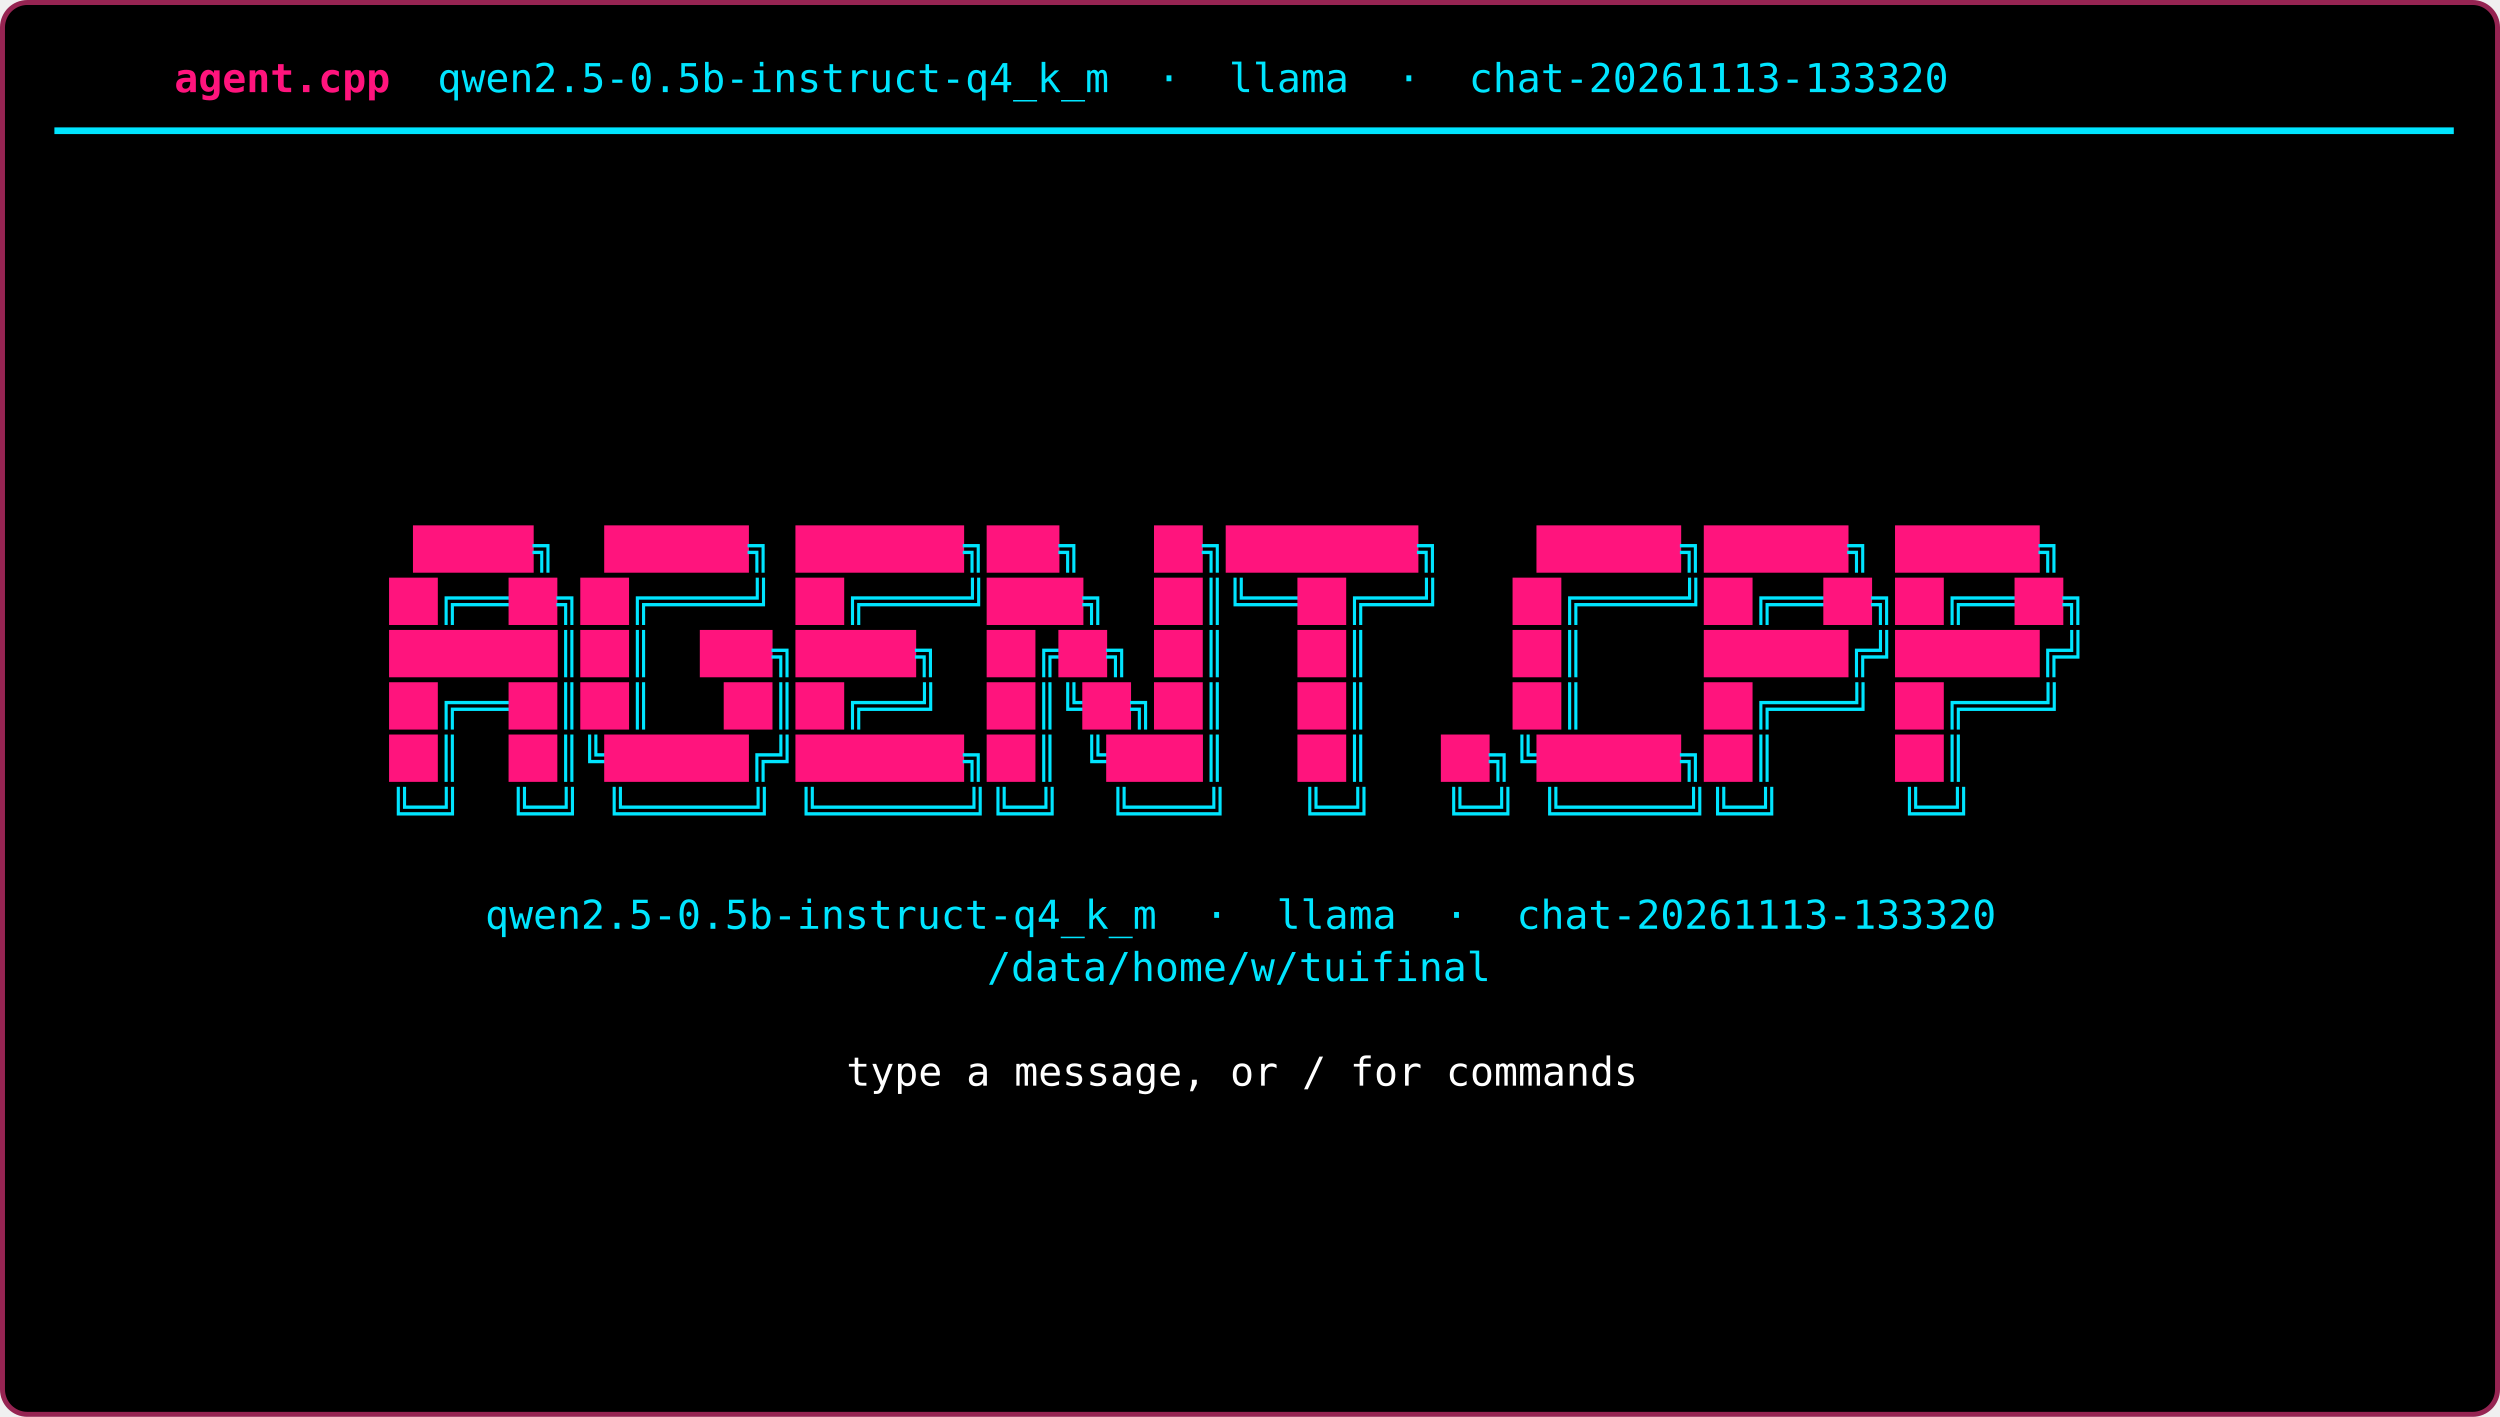
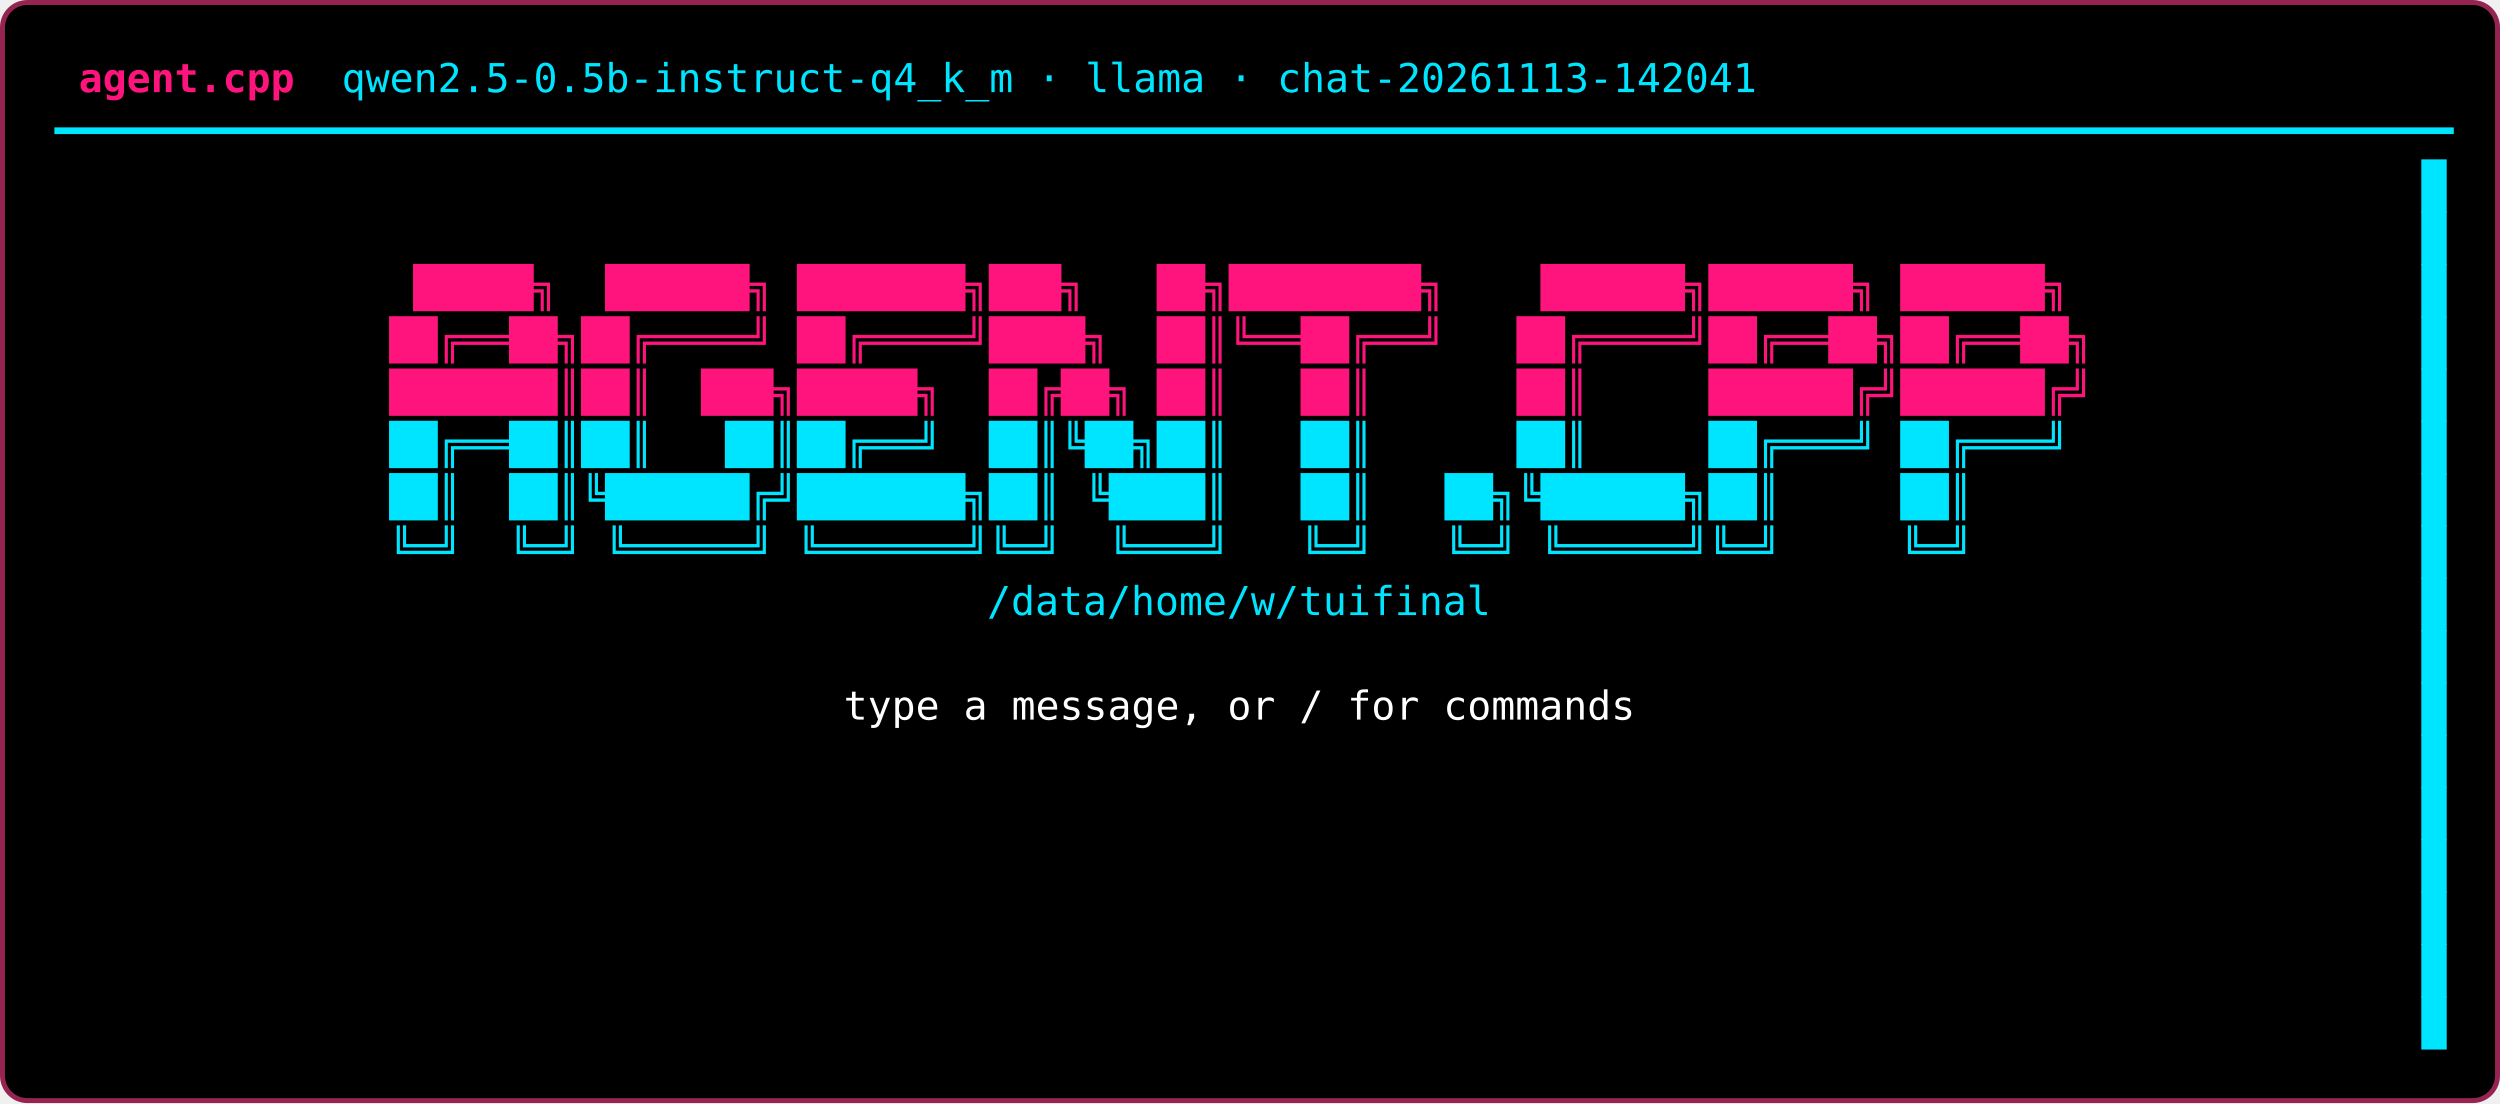
- <svg xmlns="http://www.w3.org/2000/svg" width="1004" height="569" viewBox="0 0 1004 569" role="img" aria-label="agent.cpp chat screen">
-   <rect x="1" y="1" width="1002" height="567" rx="10" fill="#000000" stroke="#962452" stroke-width="2" />
-   <text x="70.0" y="37.0" font-family="SFMono-Regular,Menlo,Consolas,'DejaVu Sans Mono',monospace" font-size="16" fill="#ff147d" font-weight="bold" xml:space="preserve" textLength="86.4" lengthAdjust="spacing">agent.cpp</text>
-   <text x="156.4" y="37.0" font-family="SFMono-Regular,Menlo,Consolas,'DejaVu Sans Mono',monospace" font-size="16" fill="#00e5ff" xml:space="preserve" textLength="624.0" lengthAdjust="spacing">  qwen2.5-0.5b-instruct-q4_k_m  ·  llama  ·  chat-20261113-133320</text>
+ <svg xmlns="http://www.w3.org/2000/svg" width="1004" height="443" viewBox="0 0 1004 443" role="img" aria-label="agent.cpp chat screen">
+   <rect x="1" y="1" width="1002" height="441" rx="10" fill="#000000" stroke="#962452" stroke-width="2" />
+   <text x="31.6" y="37.0" font-family="SFMono-Regular,Menlo,Consolas,'DejaVu Sans Mono',monospace" font-size="16" fill="#ff147d" font-weight="bold" xml:space="preserve" textLength="86.4" lengthAdjust="spacing">agent.cpp</text>
+   <text x="137.2" y="37.0" font-family="SFMono-Regular,Menlo,Consolas,'DejaVu Sans Mono',monospace" font-size="16" fill="#00e5ff" xml:space="preserve" textLength="566.4" lengthAdjust="spacing">qwen2.5-0.5b-instruct-q4_k_m · llama · chat-20261113-142041</text>
  <text x="22.0" y="58.0" font-family="SFMono-Regular,Menlo,Consolas,'DejaVu Sans Mono',monospace" font-size="16" fill="#00e5ff" xml:space="preserve" textLength="960.0" lengthAdjust="spacing">━━━━━━━━━━━━━━━━━━━━━━━━━━━━━━━━━━━━━━━━━━━━━━━━━━━━━━━━━━━━━━━━━━━━━━━━━━━━━━━━━━━━━━━━━━━━━━━━━━━━</text>
-   <text x="166.0" y="226.0" font-family="SFMono-Regular,Menlo,Consolas,'DejaVu Sans Mono',monospace" font-size="16" fill="#ff147d" xml:space="preserve" textLength="48.0" lengthAdjust="spacing">█████</text>
-   <text x="214.0" y="226.0" font-family="SFMono-Regular,Menlo,Consolas,'DejaVu Sans Mono',monospace" font-size="16" fill="#00e5ff" xml:space="preserve" textLength="28.8" lengthAdjust="spacing">╗  </text>
-   <text x="242.8" y="226.0" font-family="SFMono-Regular,Menlo,Consolas,'DejaVu Sans Mono',monospace" font-size="16" fill="#ff147d" xml:space="preserve" textLength="57.6" lengthAdjust="spacing">██████</text>
-   <text x="300.4" y="226.0" font-family="SFMono-Regular,Menlo,Consolas,'DejaVu Sans Mono',monospace" font-size="16" fill="#00e5ff" xml:space="preserve" textLength="19.2" lengthAdjust="spacing">╗ </text>
-   <text x="319.6" y="226.0" font-family="SFMono-Regular,Menlo,Consolas,'DejaVu Sans Mono',monospace" font-size="16" fill="#ff147d" xml:space="preserve" textLength="67.2" lengthAdjust="spacing">███████</text>
-   <text x="386.8" y="226.0" font-family="SFMono-Regular,Menlo,Consolas,'DejaVu Sans Mono',monospace" font-size="16" fill="#00e5ff" xml:space="preserve" textLength="9.6" lengthAdjust="spacing">╗</text>
-   <text x="396.4" y="226.0" font-family="SFMono-Regular,Menlo,Consolas,'DejaVu Sans Mono',monospace" font-size="16" fill="#ff147d" xml:space="preserve" textLength="28.8" lengthAdjust="spacing">███</text>
-   <text x="425.2" y="226.0" font-family="SFMono-Regular,Menlo,Consolas,'DejaVu Sans Mono',monospace" font-size="16" fill="#00e5ff" xml:space="preserve" textLength="38.4" lengthAdjust="spacing">╗   </text>
-   <text x="463.6" y="226.0" font-family="SFMono-Regular,Menlo,Consolas,'DejaVu Sans Mono',monospace" font-size="16" fill="#ff147d" xml:space="preserve" textLength="19.2" lengthAdjust="spacing">██</text>
-   <text x="482.8" y="226.0" font-family="SFMono-Regular,Menlo,Consolas,'DejaVu Sans Mono',monospace" font-size="16" fill="#00e5ff" xml:space="preserve" textLength="9.6" lengthAdjust="spacing">╗</text>
-   <text x="492.4" y="226.0" font-family="SFMono-Regular,Menlo,Consolas,'DejaVu Sans Mono',monospace" font-size="16" fill="#ff147d" xml:space="preserve" textLength="76.8" lengthAdjust="spacing">████████</text>
-   <text x="569.2" y="226.0" font-family="SFMono-Regular,Menlo,Consolas,'DejaVu Sans Mono',monospace" font-size="16" fill="#00e5ff" xml:space="preserve" textLength="48.0" lengthAdjust="spacing">╗    </text>
-   <text x="617.2" y="226.0" font-family="SFMono-Regular,Menlo,Consolas,'DejaVu Sans Mono',monospace" font-size="16" fill="#ff147d" xml:space="preserve" textLength="57.6" lengthAdjust="spacing">██████</text>
-   <text x="674.8" y="226.0" font-family="SFMono-Regular,Menlo,Consolas,'DejaVu Sans Mono',monospace" font-size="16" fill="#00e5ff" xml:space="preserve" textLength="9.6" lengthAdjust="spacing">╗</text>
-   <text x="684.4" y="226.0" font-family="SFMono-Regular,Menlo,Consolas,'DejaVu Sans Mono',monospace" font-size="16" fill="#ff147d" xml:space="preserve" textLength="57.6" lengthAdjust="spacing">██████</text>
-   <text x="742.0" y="226.0" font-family="SFMono-Regular,Menlo,Consolas,'DejaVu Sans Mono',monospace" font-size="16" fill="#00e5ff" xml:space="preserve" textLength="19.2" lengthAdjust="spacing">╗ </text>
-   <text x="761.2" y="226.0" font-family="SFMono-Regular,Menlo,Consolas,'DejaVu Sans Mono',monospace" font-size="16" fill="#ff147d" xml:space="preserve" textLength="57.6" lengthAdjust="spacing">██████</text>
-   <text x="818.8" y="226.0" font-family="SFMono-Regular,Menlo,Consolas,'DejaVu Sans Mono',monospace" font-size="16" fill="#00e5ff" xml:space="preserve" textLength="19.2" lengthAdjust="spacing">╗ </text>
-   <text x="156.4" y="247.0" font-family="SFMono-Regular,Menlo,Consolas,'DejaVu Sans Mono',monospace" font-size="16" fill="#ff147d" xml:space="preserve" textLength="19.2" lengthAdjust="spacing">██</text>
-   <text x="175.6" y="247.0" font-family="SFMono-Regular,Menlo,Consolas,'DejaVu Sans Mono',monospace" font-size="16" fill="#00e5ff" xml:space="preserve" textLength="28.8" lengthAdjust="spacing">╔══</text>
-   <text x="204.4" y="247.0" font-family="SFMono-Regular,Menlo,Consolas,'DejaVu Sans Mono',monospace" font-size="16" fill="#ff147d" xml:space="preserve" textLength="19.2" lengthAdjust="spacing">██</text>
-   <text x="223.6" y="247.0" font-family="SFMono-Regular,Menlo,Consolas,'DejaVu Sans Mono',monospace" font-size="16" fill="#00e5ff" xml:space="preserve" textLength="9.6" lengthAdjust="spacing">╗</text>
-   <text x="233.2" y="247.0" font-family="SFMono-Regular,Menlo,Consolas,'DejaVu Sans Mono',monospace" font-size="16" fill="#ff147d" xml:space="preserve" textLength="19.2" lengthAdjust="spacing">██</text>
-   <text x="252.4" y="247.0" font-family="SFMono-Regular,Menlo,Consolas,'DejaVu Sans Mono',monospace" font-size="16" fill="#00e5ff" xml:space="preserve" textLength="67.2" lengthAdjust="spacing">╔════╝ </text>
-   <text x="319.6" y="247.0" font-family="SFMono-Regular,Menlo,Consolas,'DejaVu Sans Mono',monospace" font-size="16" fill="#ff147d" xml:space="preserve" textLength="19.2" lengthAdjust="spacing">██</text>
-   <text x="338.8" y="247.0" font-family="SFMono-Regular,Menlo,Consolas,'DejaVu Sans Mono',monospace" font-size="16" fill="#00e5ff" xml:space="preserve" textLength="57.6" lengthAdjust="spacing">╔════╝</text>
-   <text x="396.4" y="247.0" font-family="SFMono-Regular,Menlo,Consolas,'DejaVu Sans Mono',monospace" font-size="16" fill="#ff147d" xml:space="preserve" textLength="38.4" lengthAdjust="spacing">████</text>
-   <text x="434.8" y="247.0" font-family="SFMono-Regular,Menlo,Consolas,'DejaVu Sans Mono',monospace" font-size="16" fill="#00e5ff" xml:space="preserve" textLength="28.8" lengthAdjust="spacing">╗  </text>
-   <text x="463.6" y="247.0" font-family="SFMono-Regular,Menlo,Consolas,'DejaVu Sans Mono',monospace" font-size="16" fill="#ff147d" xml:space="preserve" textLength="19.2" lengthAdjust="spacing">██</text>
-   <text x="482.8" y="247.0" font-family="SFMono-Regular,Menlo,Consolas,'DejaVu Sans Mono',monospace" font-size="16" fill="#00e5ff" xml:space="preserve" textLength="38.4" lengthAdjust="spacing">║╚══</text>
-   <text x="521.2" y="247.0" font-family="SFMono-Regular,Menlo,Consolas,'DejaVu Sans Mono',monospace" font-size="16" fill="#ff147d" xml:space="preserve" textLength="19.2" lengthAdjust="spacing">██</text>
-   <text x="540.4" y="247.0" font-family="SFMono-Regular,Menlo,Consolas,'DejaVu Sans Mono',monospace" font-size="16" fill="#00e5ff" xml:space="preserve" textLength="67.2" lengthAdjust="spacing">╔══╝   </text>
-   <text x="607.6" y="247.0" font-family="SFMono-Regular,Menlo,Consolas,'DejaVu Sans Mono',monospace" font-size="16" fill="#ff147d" xml:space="preserve" textLength="19.2" lengthAdjust="spacing">██</text>
-   <text x="626.8" y="247.0" font-family="SFMono-Regular,Menlo,Consolas,'DejaVu Sans Mono',monospace" font-size="16" fill="#00e5ff" xml:space="preserve" textLength="57.6" lengthAdjust="spacing">╔════╝</text>
-   <text x="684.4" y="247.0" font-family="SFMono-Regular,Menlo,Consolas,'DejaVu Sans Mono',monospace" font-size="16" fill="#ff147d" xml:space="preserve" textLength="19.2" lengthAdjust="spacing">██</text>
-   <text x="703.6" y="247.0" font-family="SFMono-Regular,Menlo,Consolas,'DejaVu Sans Mono',monospace" font-size="16" fill="#00e5ff" xml:space="preserve" textLength="28.8" lengthAdjust="spacing">╔══</text>
-   <text x="732.4" y="247.0" font-family="SFMono-Regular,Menlo,Consolas,'DejaVu Sans Mono',monospace" font-size="16" fill="#ff147d" xml:space="preserve" textLength="19.2" lengthAdjust="spacing">██</text>
-   <text x="751.6" y="247.0" font-family="SFMono-Regular,Menlo,Consolas,'DejaVu Sans Mono',monospace" font-size="16" fill="#00e5ff" xml:space="preserve" textLength="9.6" lengthAdjust="spacing">╗</text>
-   <text x="761.2" y="247.0" font-family="SFMono-Regular,Menlo,Consolas,'DejaVu Sans Mono',monospace" font-size="16" fill="#ff147d" xml:space="preserve" textLength="19.2" lengthAdjust="spacing">██</text>
-   <text x="780.4" y="247.0" font-family="SFMono-Regular,Menlo,Consolas,'DejaVu Sans Mono',monospace" font-size="16" fill="#00e5ff" xml:space="preserve" textLength="28.8" lengthAdjust="spacing">╔══</text>
-   <text x="809.2" y="247.0" font-family="SFMono-Regular,Menlo,Consolas,'DejaVu Sans Mono',monospace" font-size="16" fill="#ff147d" xml:space="preserve" textLength="19.2" lengthAdjust="spacing">██</text>
-   <text x="828.4" y="247.0" font-family="SFMono-Regular,Menlo,Consolas,'DejaVu Sans Mono',monospace" font-size="16" fill="#00e5ff" xml:space="preserve" textLength="9.6" lengthAdjust="spacing">╗</text>
-   <text x="156.4" y="268.0" font-family="SFMono-Regular,Menlo,Consolas,'DejaVu Sans Mono',monospace" font-size="16" fill="#ff147d" xml:space="preserve" textLength="67.2" lengthAdjust="spacing">███████</text>
-   <text x="223.6" y="268.0" font-family="SFMono-Regular,Menlo,Consolas,'DejaVu Sans Mono',monospace" font-size="16" fill="#00e5ff" xml:space="preserve" textLength="9.6" lengthAdjust="spacing">║</text>
-   <text x="233.2" y="268.0" font-family="SFMono-Regular,Menlo,Consolas,'DejaVu Sans Mono',monospace" font-size="16" fill="#ff147d" xml:space="preserve" textLength="19.2" lengthAdjust="spacing">██</text>
-   <text x="252.4" y="268.0" font-family="SFMono-Regular,Menlo,Consolas,'DejaVu Sans Mono',monospace" font-size="16" fill="#00e5ff" xml:space="preserve" textLength="28.8" lengthAdjust="spacing">║  </text>
-   <text x="281.2" y="268.0" font-family="SFMono-Regular,Menlo,Consolas,'DejaVu Sans Mono',monospace" font-size="16" fill="#ff147d" xml:space="preserve" textLength="28.8" lengthAdjust="spacing">███</text>
-   <text x="310.0" y="268.0" font-family="SFMono-Regular,Menlo,Consolas,'DejaVu Sans Mono',monospace" font-size="16" fill="#00e5ff" xml:space="preserve" textLength="9.6" lengthAdjust="spacing">╗</text>
-   <text x="319.6" y="268.0" font-family="SFMono-Regular,Menlo,Consolas,'DejaVu Sans Mono',monospace" font-size="16" fill="#ff147d" xml:space="preserve" textLength="48.0" lengthAdjust="spacing">█████</text>
-   <text x="367.6" y="268.0" font-family="SFMono-Regular,Menlo,Consolas,'DejaVu Sans Mono',monospace" font-size="16" fill="#00e5ff" xml:space="preserve" textLength="28.8" lengthAdjust="spacing">╗  </text>
-   <text x="396.4" y="268.0" font-family="SFMono-Regular,Menlo,Consolas,'DejaVu Sans Mono',monospace" font-size="16" fill="#ff147d" xml:space="preserve" textLength="19.2" lengthAdjust="spacing">██</text>
-   <text x="415.6" y="268.0" font-family="SFMono-Regular,Menlo,Consolas,'DejaVu Sans Mono',monospace" font-size="16" fill="#00e5ff" xml:space="preserve" textLength="9.6" lengthAdjust="spacing">╔</text>
-   <text x="425.2" y="268.0" font-family="SFMono-Regular,Menlo,Consolas,'DejaVu Sans Mono',monospace" font-size="16" fill="#ff147d" xml:space="preserve" textLength="19.2" lengthAdjust="spacing">██</text>
-   <text x="444.4" y="268.0" font-family="SFMono-Regular,Menlo,Consolas,'DejaVu Sans Mono',monospace" font-size="16" fill="#00e5ff" xml:space="preserve" textLength="19.2" lengthAdjust="spacing">╗ </text>
-   <text x="463.6" y="268.0" font-family="SFMono-Regular,Menlo,Consolas,'DejaVu Sans Mono',monospace" font-size="16" fill="#ff147d" xml:space="preserve" textLength="19.2" lengthAdjust="spacing">██</text>
-   <text x="482.8" y="268.0" font-family="SFMono-Regular,Menlo,Consolas,'DejaVu Sans Mono',monospace" font-size="16" fill="#00e5ff" xml:space="preserve" textLength="38.4" lengthAdjust="spacing">║   </text>
-   <text x="521.2" y="268.0" font-family="SFMono-Regular,Menlo,Consolas,'DejaVu Sans Mono',monospace" font-size="16" fill="#ff147d" xml:space="preserve" textLength="19.2" lengthAdjust="spacing">██</text>
-   <text x="540.4" y="268.0" font-family="SFMono-Regular,Menlo,Consolas,'DejaVu Sans Mono',monospace" font-size="16" fill="#00e5ff" xml:space="preserve" textLength="67.2" lengthAdjust="spacing">║      </text>
-   <text x="607.6" y="268.0" font-family="SFMono-Regular,Menlo,Consolas,'DejaVu Sans Mono',monospace" font-size="16" fill="#ff147d" xml:space="preserve" textLength="19.2" lengthAdjust="spacing">██</text>
-   <text x="626.8" y="268.0" font-family="SFMono-Regular,Menlo,Consolas,'DejaVu Sans Mono',monospace" font-size="16" fill="#00e5ff" xml:space="preserve" textLength="57.6" lengthAdjust="spacing">║     </text>
-   <text x="684.4" y="268.0" font-family="SFMono-Regular,Menlo,Consolas,'DejaVu Sans Mono',monospace" font-size="16" fill="#ff147d" xml:space="preserve" textLength="57.6" lengthAdjust="spacing">██████</text>
-   <text x="742.0" y="268.0" font-family="SFMono-Regular,Menlo,Consolas,'DejaVu Sans Mono',monospace" font-size="16" fill="#00e5ff" xml:space="preserve" textLength="19.2" lengthAdjust="spacing">╔╝</text>
-   <text x="761.2" y="268.0" font-family="SFMono-Regular,Menlo,Consolas,'DejaVu Sans Mono',monospace" font-size="16" fill="#ff147d" xml:space="preserve" textLength="57.6" lengthAdjust="spacing">██████</text>
-   <text x="818.8" y="268.0" font-family="SFMono-Regular,Menlo,Consolas,'DejaVu Sans Mono',monospace" font-size="16" fill="#00e5ff" xml:space="preserve" textLength="19.2" lengthAdjust="spacing">╔╝</text>
-   <text x="156.4" y="289.0" font-family="SFMono-Regular,Menlo,Consolas,'DejaVu Sans Mono',monospace" font-size="16" fill="#ff147d" xml:space="preserve" textLength="19.2" lengthAdjust="spacing">██</text>
-   <text x="175.6" y="289.0" font-family="SFMono-Regular,Menlo,Consolas,'DejaVu Sans Mono',monospace" font-size="16" fill="#00e5ff" xml:space="preserve" textLength="28.8" lengthAdjust="spacing">╔══</text>
-   <text x="204.4" y="289.0" font-family="SFMono-Regular,Menlo,Consolas,'DejaVu Sans Mono',monospace" font-size="16" fill="#ff147d" xml:space="preserve" textLength="19.2" lengthAdjust="spacing">██</text>
-   <text x="223.6" y="289.0" font-family="SFMono-Regular,Menlo,Consolas,'DejaVu Sans Mono',monospace" font-size="16" fill="#00e5ff" xml:space="preserve" textLength="9.6" lengthAdjust="spacing">║</text>
-   <text x="233.2" y="289.0" font-family="SFMono-Regular,Menlo,Consolas,'DejaVu Sans Mono',monospace" font-size="16" fill="#ff147d" xml:space="preserve" textLength="19.2" lengthAdjust="spacing">██</text>
-   <text x="252.4" y="289.0" font-family="SFMono-Regular,Menlo,Consolas,'DejaVu Sans Mono',monospace" font-size="16" fill="#00e5ff" xml:space="preserve" textLength="38.4" lengthAdjust="spacing">║   </text>
-   <text x="290.8" y="289.0" font-family="SFMono-Regular,Menlo,Consolas,'DejaVu Sans Mono',monospace" font-size="16" fill="#ff147d" xml:space="preserve" textLength="19.2" lengthAdjust="spacing">██</text>
-   <text x="310.0" y="289.0" font-family="SFMono-Regular,Menlo,Consolas,'DejaVu Sans Mono',monospace" font-size="16" fill="#00e5ff" xml:space="preserve" textLength="9.6" lengthAdjust="spacing">║</text>
-   <text x="319.6" y="289.0" font-family="SFMono-Regular,Menlo,Consolas,'DejaVu Sans Mono',monospace" font-size="16" fill="#ff147d" xml:space="preserve" textLength="19.2" lengthAdjust="spacing">██</text>
-   <text x="338.8" y="289.0" font-family="SFMono-Regular,Menlo,Consolas,'DejaVu Sans Mono',monospace" font-size="16" fill="#00e5ff" xml:space="preserve" textLength="57.6" lengthAdjust="spacing">╔══╝  </text>
-   <text x="396.4" y="289.0" font-family="SFMono-Regular,Menlo,Consolas,'DejaVu Sans Mono',monospace" font-size="16" fill="#ff147d" xml:space="preserve" textLength="19.2" lengthAdjust="spacing">██</text>
-   <text x="415.6" y="289.0" font-family="SFMono-Regular,Menlo,Consolas,'DejaVu Sans Mono',monospace" font-size="16" fill="#00e5ff" xml:space="preserve" textLength="19.2" lengthAdjust="spacing">║╚</text>
-   <text x="434.8" y="289.0" font-family="SFMono-Regular,Menlo,Consolas,'DejaVu Sans Mono',monospace" font-size="16" fill="#ff147d" xml:space="preserve" textLength="19.2" lengthAdjust="spacing">██</text>
-   <text x="454.0" y="289.0" font-family="SFMono-Regular,Menlo,Consolas,'DejaVu Sans Mono',monospace" font-size="16" fill="#00e5ff" xml:space="preserve" textLength="9.6" lengthAdjust="spacing">╗</text>
-   <text x="463.6" y="289.0" font-family="SFMono-Regular,Menlo,Consolas,'DejaVu Sans Mono',monospace" font-size="16" fill="#ff147d" xml:space="preserve" textLength="19.2" lengthAdjust="spacing">██</text>
-   <text x="482.8" y="289.0" font-family="SFMono-Regular,Menlo,Consolas,'DejaVu Sans Mono',monospace" font-size="16" fill="#00e5ff" xml:space="preserve" textLength="38.4" lengthAdjust="spacing">║   </text>
-   <text x="521.2" y="289.0" font-family="SFMono-Regular,Menlo,Consolas,'DejaVu Sans Mono',monospace" font-size="16" fill="#ff147d" xml:space="preserve" textLength="19.2" lengthAdjust="spacing">██</text>
-   <text x="540.4" y="289.0" font-family="SFMono-Regular,Menlo,Consolas,'DejaVu Sans Mono',monospace" font-size="16" fill="#00e5ff" xml:space="preserve" textLength="67.2" lengthAdjust="spacing">║      </text>
-   <text x="607.6" y="289.0" font-family="SFMono-Regular,Menlo,Consolas,'DejaVu Sans Mono',monospace" font-size="16" fill="#ff147d" xml:space="preserve" textLength="19.2" lengthAdjust="spacing">██</text>
-   <text x="626.8" y="289.0" font-family="SFMono-Regular,Menlo,Consolas,'DejaVu Sans Mono',monospace" font-size="16" fill="#00e5ff" xml:space="preserve" textLength="57.6" lengthAdjust="spacing">║     </text>
-   <text x="684.4" y="289.0" font-family="SFMono-Regular,Menlo,Consolas,'DejaVu Sans Mono',monospace" font-size="16" fill="#ff147d" xml:space="preserve" textLength="19.2" lengthAdjust="spacing">██</text>
-   <text x="703.6" y="289.0" font-family="SFMono-Regular,Menlo,Consolas,'DejaVu Sans Mono',monospace" font-size="16" fill="#00e5ff" xml:space="preserve" textLength="57.6" lengthAdjust="spacing">╔═══╝ </text>
-   <text x="761.2" y="289.0" font-family="SFMono-Regular,Menlo,Consolas,'DejaVu Sans Mono',monospace" font-size="16" fill="#ff147d" xml:space="preserve" textLength="19.2" lengthAdjust="spacing">██</text>
-   <text x="780.4" y="289.0" font-family="SFMono-Regular,Menlo,Consolas,'DejaVu Sans Mono',monospace" font-size="16" fill="#00e5ff" xml:space="preserve" textLength="57.6" lengthAdjust="spacing">╔═══╝ </text>
-   <text x="156.4" y="310.0" font-family="SFMono-Regular,Menlo,Consolas,'DejaVu Sans Mono',monospace" font-size="16" fill="#ff147d" xml:space="preserve" textLength="19.2" lengthAdjust="spacing">██</text>
-   <text x="175.6" y="310.0" font-family="SFMono-Regular,Menlo,Consolas,'DejaVu Sans Mono',monospace" font-size="16" fill="#00e5ff" xml:space="preserve" textLength="28.8" lengthAdjust="spacing">║  </text>
-   <text x="204.4" y="310.0" font-family="SFMono-Regular,Menlo,Consolas,'DejaVu Sans Mono',monospace" font-size="16" fill="#ff147d" xml:space="preserve" textLength="19.2" lengthAdjust="spacing">██</text>
-   <text x="223.6" y="310.0" font-family="SFMono-Regular,Menlo,Consolas,'DejaVu Sans Mono',monospace" font-size="16" fill="#00e5ff" xml:space="preserve" textLength="19.2" lengthAdjust="spacing">║╚</text>
-   <text x="242.8" y="310.0" font-family="SFMono-Regular,Menlo,Consolas,'DejaVu Sans Mono',monospace" font-size="16" fill="#ff147d" xml:space="preserve" textLength="57.6" lengthAdjust="spacing">██████</text>
-   <text x="300.4" y="310.0" font-family="SFMono-Regular,Menlo,Consolas,'DejaVu Sans Mono',monospace" font-size="16" fill="#00e5ff" xml:space="preserve" textLength="19.2" lengthAdjust="spacing">╔╝</text>
-   <text x="319.6" y="310.0" font-family="SFMono-Regular,Menlo,Consolas,'DejaVu Sans Mono',monospace" font-size="16" fill="#ff147d" xml:space="preserve" textLength="67.2" lengthAdjust="spacing">███████</text>
-   <text x="386.8" y="310.0" font-family="SFMono-Regular,Menlo,Consolas,'DejaVu Sans Mono',monospace" font-size="16" fill="#00e5ff" xml:space="preserve" textLength="9.6" lengthAdjust="spacing">╗</text>
-   <text x="396.4" y="310.0" font-family="SFMono-Regular,Menlo,Consolas,'DejaVu Sans Mono',monospace" font-size="16" fill="#ff147d" xml:space="preserve" textLength="19.2" lengthAdjust="spacing">██</text>
-   <text x="415.6" y="310.0" font-family="SFMono-Regular,Menlo,Consolas,'DejaVu Sans Mono',monospace" font-size="16" fill="#00e5ff" xml:space="preserve" textLength="28.8" lengthAdjust="spacing">║ ╚</text>
-   <text x="444.4" y="310.0" font-family="SFMono-Regular,Menlo,Consolas,'DejaVu Sans Mono',monospace" font-size="16" fill="#ff147d" xml:space="preserve" textLength="38.4" lengthAdjust="spacing">████</text>
-   <text x="482.8" y="310.0" font-family="SFMono-Regular,Menlo,Consolas,'DejaVu Sans Mono',monospace" font-size="16" fill="#00e5ff" xml:space="preserve" textLength="38.4" lengthAdjust="spacing">║   </text>
-   <text x="521.2" y="310.0" font-family="SFMono-Regular,Menlo,Consolas,'DejaVu Sans Mono',monospace" font-size="16" fill="#ff147d" xml:space="preserve" textLength="19.2" lengthAdjust="spacing">██</text>
-   <text x="540.4" y="310.0" font-family="SFMono-Regular,Menlo,Consolas,'DejaVu Sans Mono',monospace" font-size="16" fill="#00e5ff" xml:space="preserve" textLength="38.4" lengthAdjust="spacing">║   </text>
-   <text x="578.8" y="310.0" font-family="SFMono-Regular,Menlo,Consolas,'DejaVu Sans Mono',monospace" font-size="16" fill="#ff147d" xml:space="preserve" textLength="19.2" lengthAdjust="spacing">██</text>
-   <text x="598.0" y="310.0" font-family="SFMono-Regular,Menlo,Consolas,'DejaVu Sans Mono',monospace" font-size="16" fill="#00e5ff" xml:space="preserve" textLength="19.2" lengthAdjust="spacing">╗╚</text>
-   <text x="617.2" y="310.0" font-family="SFMono-Regular,Menlo,Consolas,'DejaVu Sans Mono',monospace" font-size="16" fill="#ff147d" xml:space="preserve" textLength="57.6" lengthAdjust="spacing">██████</text>
-   <text x="674.8" y="310.0" font-family="SFMono-Regular,Menlo,Consolas,'DejaVu Sans Mono',monospace" font-size="16" fill="#00e5ff" xml:space="preserve" textLength="9.6" lengthAdjust="spacing">╗</text>
-   <text x="684.4" y="310.0" font-family="SFMono-Regular,Menlo,Consolas,'DejaVu Sans Mono',monospace" font-size="16" fill="#ff147d" xml:space="preserve" textLength="19.2" lengthAdjust="spacing">██</text>
-   <text x="703.6" y="310.0" font-family="SFMono-Regular,Menlo,Consolas,'DejaVu Sans Mono',monospace" font-size="16" fill="#00e5ff" xml:space="preserve" textLength="57.6" lengthAdjust="spacing">║     </text>
-   <text x="761.2" y="310.0" font-family="SFMono-Regular,Menlo,Consolas,'DejaVu Sans Mono',monospace" font-size="16" fill="#ff147d" xml:space="preserve" textLength="19.2" lengthAdjust="spacing">██</text>
-   <text x="780.4" y="310.0" font-family="SFMono-Regular,Menlo,Consolas,'DejaVu Sans Mono',monospace" font-size="16" fill="#00e5ff" xml:space="preserve" textLength="57.6" lengthAdjust="spacing">║     </text>
-   <text x="156.4" y="331.0" font-family="SFMono-Regular,Menlo,Consolas,'DejaVu Sans Mono',monospace" font-size="16" fill="#00e5ff" xml:space="preserve" textLength="681.6" lengthAdjust="spacing">╚═╝  ╚═╝ ╚═════╝ ╚══════╝╚═╝  ╚═══╝   ╚═╝   ╚═╝ ╚═════╝╚═╝     ╚═╝     </text>
-   <text x="194.8" y="373.0" font-family="SFMono-Regular,Menlo,Consolas,'DejaVu Sans Mono',monospace" font-size="16" fill="#00e5ff" xml:space="preserve" textLength="604.8" lengthAdjust="spacing">qwen2.5-0.5b-instruct-q4_k_m  ·  llama  ·  chat-20261113-133320</text>
-   <text x="396.4" y="394.0" font-family="SFMono-Regular,Menlo,Consolas,'DejaVu Sans Mono',monospace" font-size="16" fill="#00e5ff" xml:space="preserve" textLength="201.6" lengthAdjust="spacing">/data/home/w/tuifinal</text>
-   <text x="22.0" y="436.0" font-family="SFMono-Regular,Menlo,Consolas,'DejaVu Sans Mono',monospace" font-size="16" fill="#ffffff" xml:space="preserve" textLength="960.0" lengthAdjust="spacing">                                 type a message, or / for commands                                  </text>
+   <rect x="972.4" y="64.0" width="10.2" height="21.5" fill="#00e5ff" />
+   <rect x="972.4" y="85.0" width="10.2" height="21.5" fill="#00e5ff" />
+   <rect x="972.4" y="106.0" width="10.2" height="21.5" fill="#00e5ff" />
+   <text x="156.4" y="121.0" font-family="SFMono-Regular,Menlo,Consolas,'DejaVu Sans Mono',monospace" font-size="16" fill="#ff147d" xml:space="preserve" textLength="681.6" lengthAdjust="spacing"> █████╗  ██████╗ ███████╗███╗   ██╗████████╗    ██████╗██████╗ ██████╗ </text>
+   <rect x="972.4" y="127.0" width="10.2" height="21.5" fill="#00e5ff" />
+   <text x="156.4" y="142.0" font-family="SFMono-Regular,Menlo,Consolas,'DejaVu Sans Mono',monospace" font-size="16" fill="#ff147d" xml:space="preserve" textLength="681.6" lengthAdjust="spacing">██╔══██╗██╔════╝ ██╔════╝████╗  ██║╚══██╔══╝   ██╔════╝██╔══██╗██╔══██╗</text>
+   <rect x="972.4" y="148.0" width="10.2" height="21.5" fill="#00e5ff" />
+   <text x="156.4" y="163.0" font-family="SFMono-Regular,Menlo,Consolas,'DejaVu Sans Mono',monospace" font-size="16" fill="#ff147d" xml:space="preserve" textLength="681.6" lengthAdjust="spacing">███████║██║  ███╗█████╗  ██╔██╗ ██║   ██║      ██║     ██████╔╝██████╔╝</text>
+   <rect x="972.4" y="169.0" width="10.2" height="21.5" fill="#00e5ff" />
+   <text x="156.4" y="184.0" font-family="SFMono-Regular,Menlo,Consolas,'DejaVu Sans Mono',monospace" font-size="16" fill="#00e5ff" xml:space="preserve" textLength="681.6" lengthAdjust="spacing">██╔══██║██║   ██║██╔══╝  ██║╚██╗██║   ██║      ██║     ██╔═══╝ ██╔═══╝ </text>
+   <rect x="972.4" y="190.0" width="10.2" height="21.5" fill="#00e5ff" />
+   <text x="156.4" y="205.0" font-family="SFMono-Regular,Menlo,Consolas,'DejaVu Sans Mono',monospace" font-size="16" fill="#00e5ff" xml:space="preserve" textLength="681.6" lengthAdjust="spacing">██║  ██║╚██████╔╝███████╗██║ ╚████║   ██║   ██╗╚██████╗██║     ██║     </text>
+   <rect x="972.4" y="211.0" width="10.2" height="21.5" fill="#00e5ff" />
+   <text x="156.4" y="226.0" font-family="SFMono-Regular,Menlo,Consolas,'DejaVu Sans Mono',monospace" font-size="16" fill="#00e5ff" xml:space="preserve" textLength="681.6" lengthAdjust="spacing">╚═╝  ╚═╝ ╚═════╝ ╚══════╝╚═╝  ╚═══╝   ╚═╝   ╚═╝ ╚═════╝╚═╝     ╚═╝     </text>
+   <rect x="972.4" y="232.0" width="10.2" height="21.5" fill="#00e5ff" />
+   <text x="396.4" y="247.0" font-family="SFMono-Regular,Menlo,Consolas,'DejaVu Sans Mono',monospace" font-size="16" fill="#00e5ff" xml:space="preserve" textLength="201.6" lengthAdjust="spacing">/data/home/w/tuifinal</text>
+   <rect x="972.4" y="253.0" width="10.2" height="21.5" fill="#00e5ff" />
+   <rect x="972.4" y="274.0" width="10.2" height="21.5" fill="#00e5ff" />
+   <text x="338.8" y="289.0" font-family="SFMono-Regular,Menlo,Consolas,'DejaVu Sans Mono',monospace" font-size="16" fill="#ffffff" xml:space="preserve" textLength="316.8" lengthAdjust="spacing">type a message, or / for commands</text>
+   <rect x="972.4" y="295.0" width="10.2" height="21.5" fill="#00e5ff" />
+   <rect x="972.4" y="316.0" width="10.2" height="21.5" fill="#00e5ff" />
+   <rect x="972.4" y="337.0" width="10.2" height="21.5" fill="#00e5ff" />
+   <rect x="972.4" y="358.0" width="10.2" height="21.5" fill="#00e5ff" />
+   <rect x="972.4" y="379.0" width="10.2" height="21.5" fill="#00e5ff" />
+   <rect x="972.4" y="400.0" width="10.2" height="21.5" fill="#00e5ff" />
</svg>
